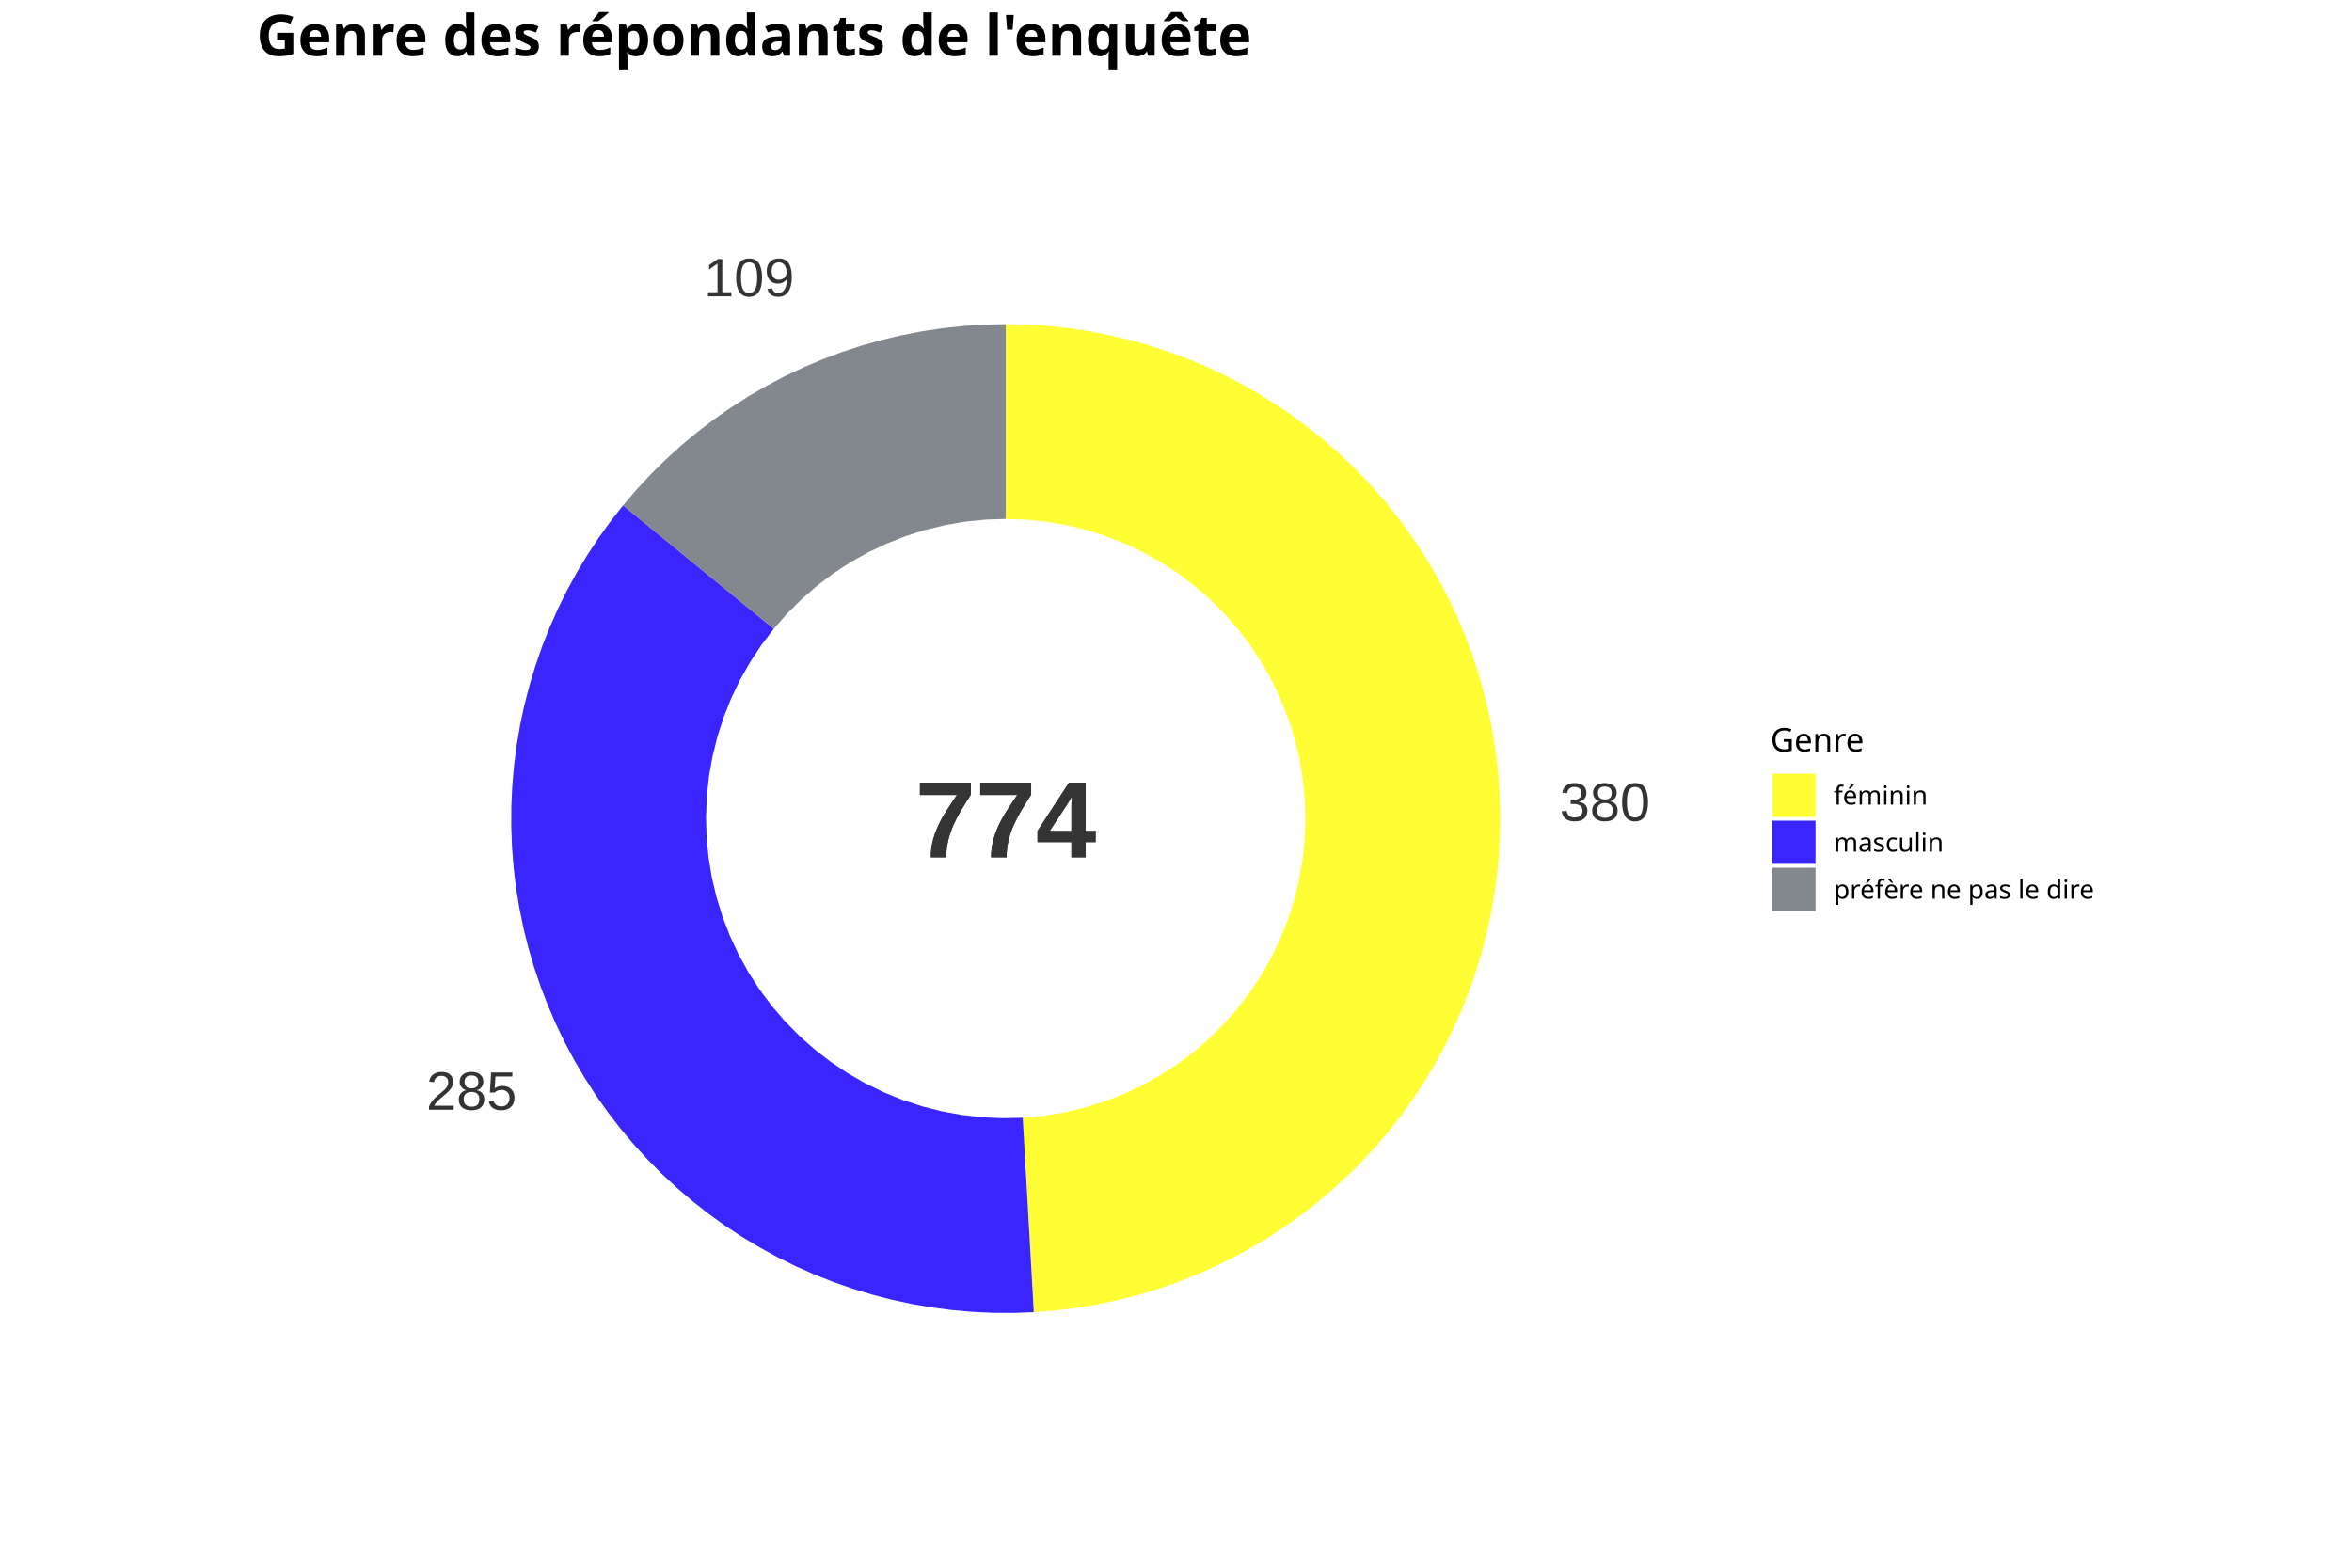
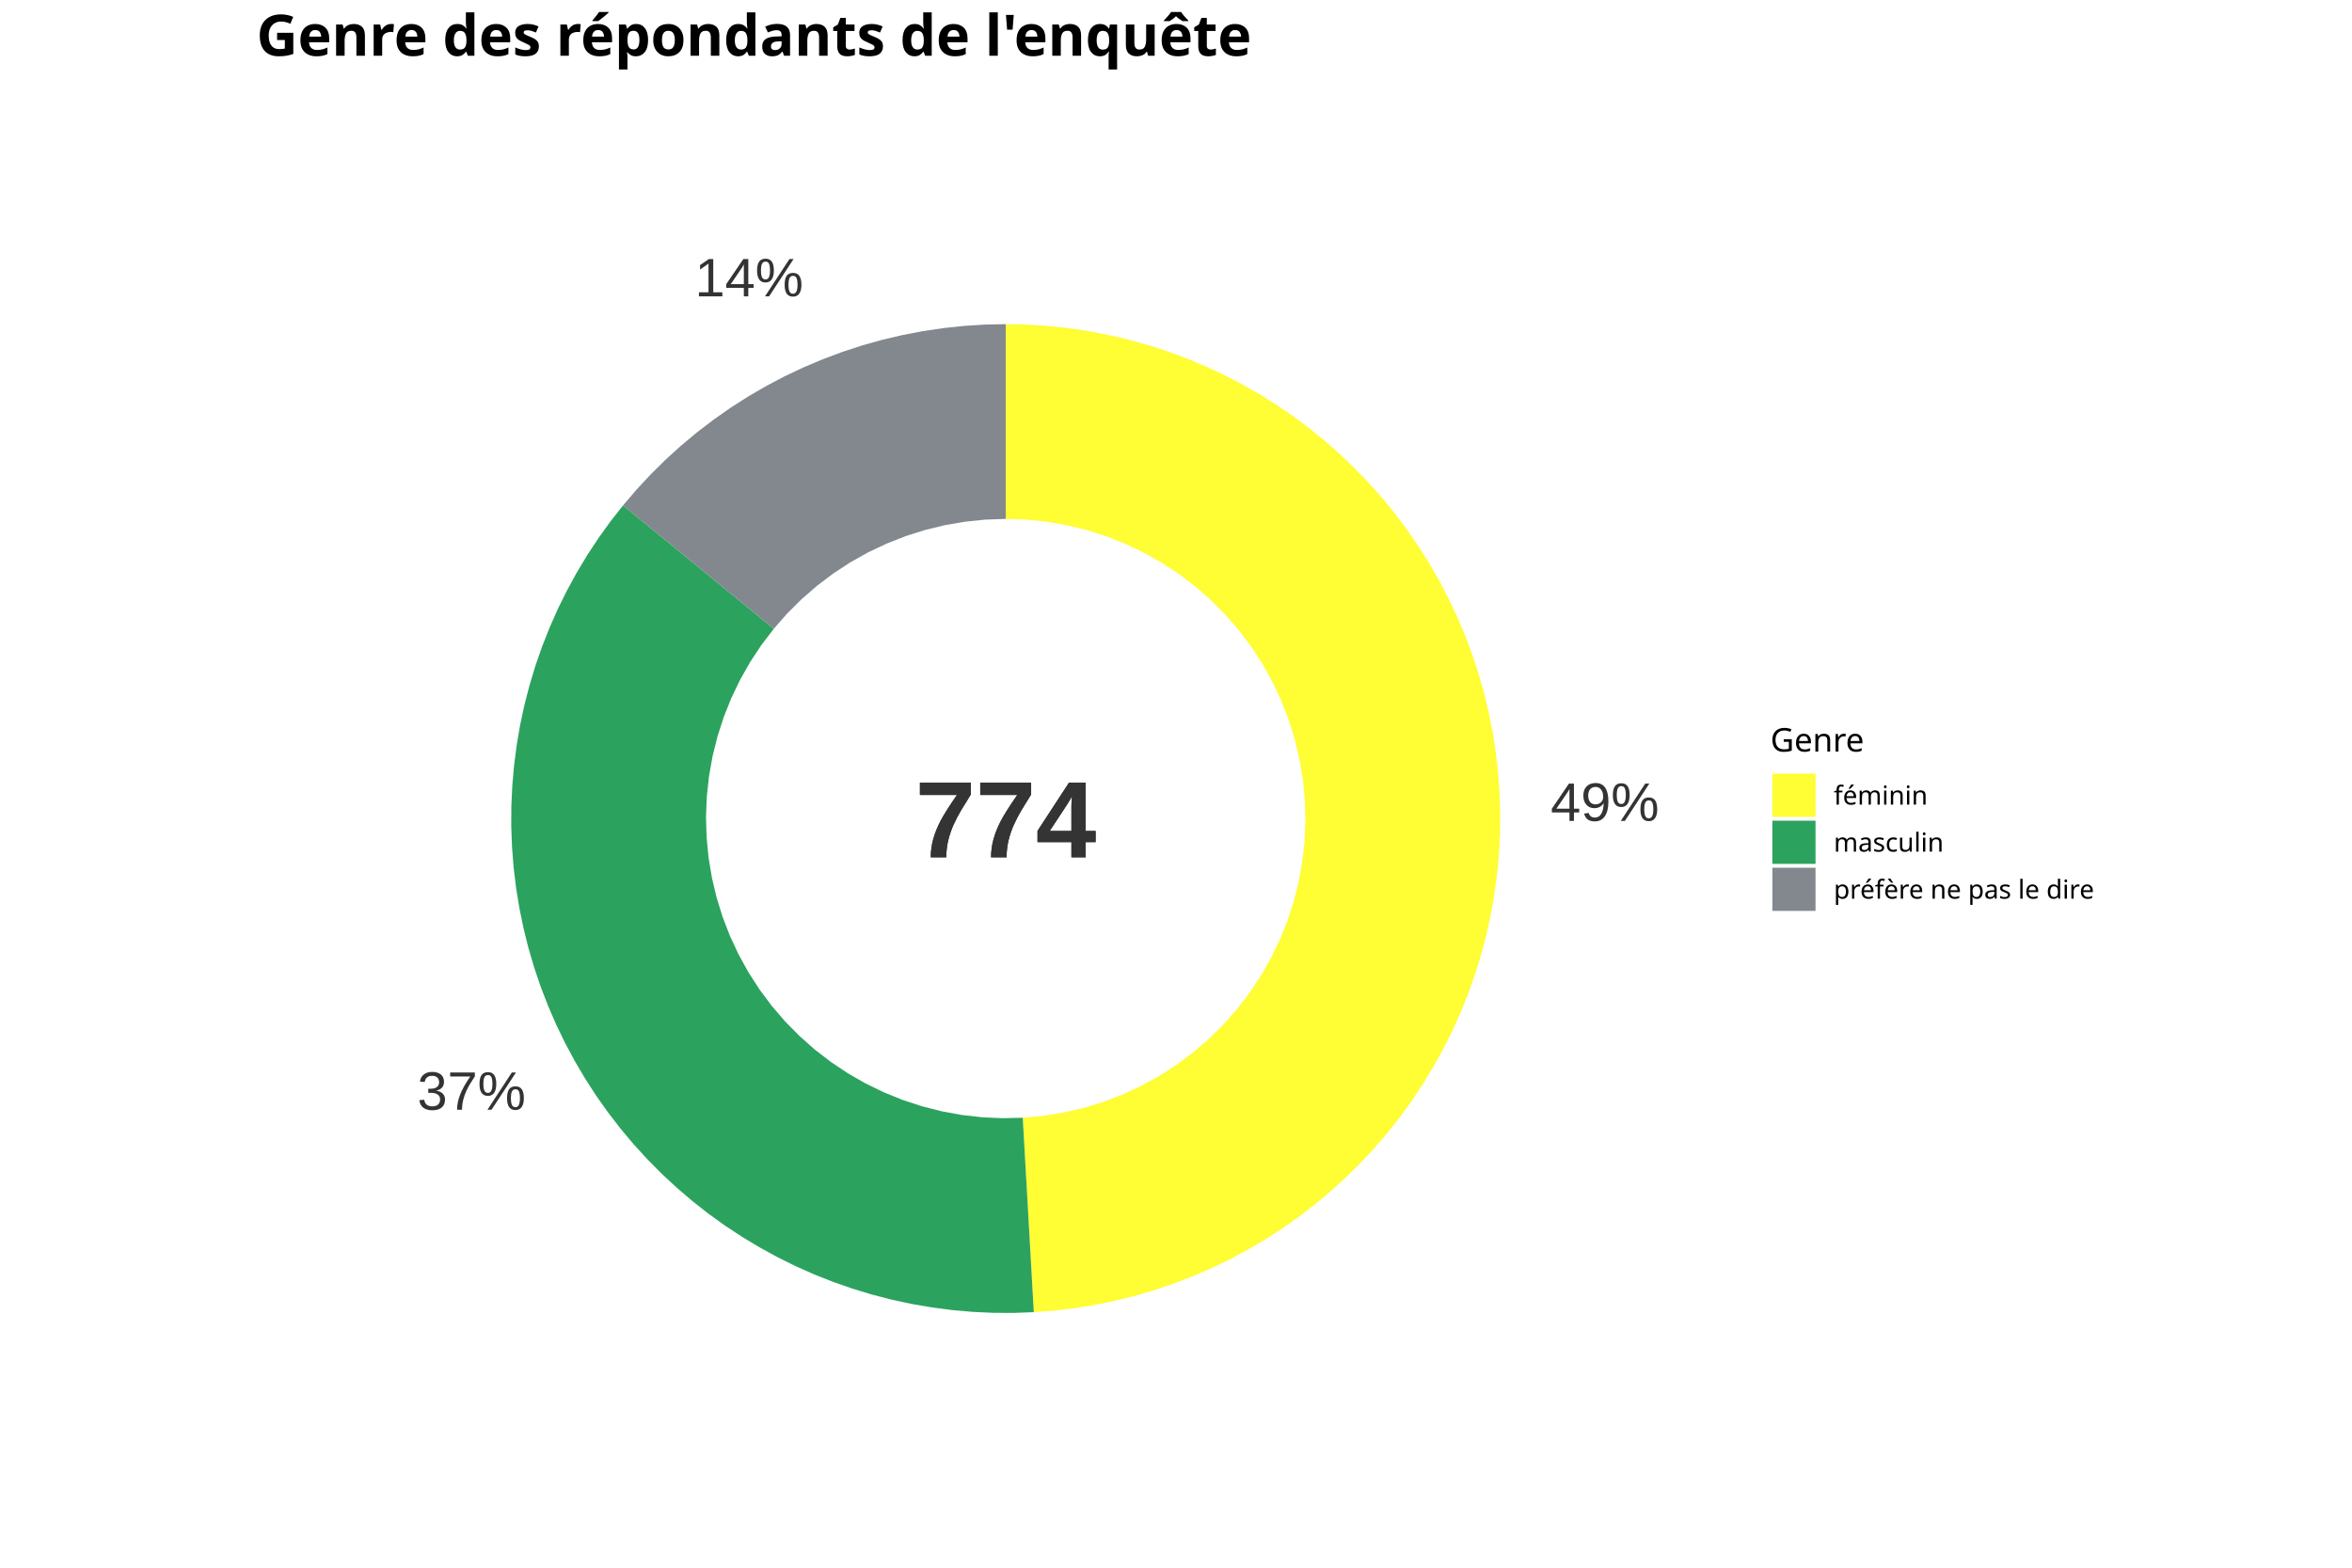
<svg xmlns="http://www.w3.org/2000/svg" class="svglite" width="864.00pt" height="576.00pt" viewBox="0 0 864.00 576.00">
  <defs>
    <style type="text/css">
    .svglite line, .svglite polyline, .svglite polygon, .svglite path, .svglite rect, .svglite circle {
      fill: none;
      stroke: #000000;
      stroke-linecap: round;
      stroke-linejoin: round;
      stroke-miterlimit: 10.00;
    }
    .svglite text {
      white-space: pre;
    }
  </style>
  </defs>
  <rect width="100%" height="100%" style="stroke: none; fill: none;" />
  <defs>
    <clipPath id="cpMC4wMHw4NjQuMDB8MC4wMHw1NzYuMDA=">
      <rect x="0.00" y="0.00" width="864.00" height="576.00" />
    </clipPath>
  </defs>
  <g clip-path="url(#cpMC4wMHw4NjQuMDB8MC4wMHw1NzYuMDA=)">
</g>
  <defs>
    <clipPath id="cpOTQuMjF8NjQ0LjY5fDI1LjUyfDU3Ni4wMA==">
      <rect x="94.21" y="25.52" width="550.48" height="550.48" />
    </clipPath>
  </defs>
  <g clip-path="url(#cpOTQuMjF8NjQ0LjY5fDI1LjUyfDU3Ni4wMA==)">
    <polygon points="375.70,410.68 376.15,418.62 376.60,426.55 377.06,434.49 377.51,442.43 377.96,450.37 378.41,458.31 378.86,466.25 379.31,474.19 379.76,482.12 387.21,481.55 394.63,480.66 402.01,479.48 409.33,477.99 416.58,476.20 423.76,474.11 430.84,471.73 437.82,469.06 444.68,466.11 451.42,462.87 458.01,459.37 464.46,455.59 470.74,451.55 476.86,447.26 482.79,442.72 488.53,437.94 494.07,432.93 499.40,427.69 504.51,422.24 509.39,416.58 514.04,410.73 518.44,404.69 522.59,398.48 526.47,392.10 530.10,385.56 533.45,378.89 536.52,372.08 539.31,365.15 541.82,358.11 544.03,350.97 545.95,343.75 547.56,336.46 548.88,329.10 549.90,321.70 550.60,314.26 551.01,306.80 551.10,299.33 550.89,291.86 550.37,284.41 549.54,276.99 548.42,269.60 546.98,262.27 545.25,255.00 543.22,247.81 540.90,240.71 538.28,233.71 535.38,226.83 532.20,220.07 528.75,213.44 525.02,206.97 521.03,200.65 516.79,194.50 512.29,188.53 507.56,182.75 502.59,177.17 497.40,171.80 491.98,166.65 486.37,161.73 480.55,157.04 474.55,152.59 468.37,148.39 462.02,144.45 455.51,140.78 448.86,137.38 442.08,134.25 435.17,131.40 428.15,128.84 421.03,126.58 413.82,124.60 406.54,122.93 399.20,121.55 391.81,120.48 384.37,119.71 376.92,119.25 369.45,119.10 369.45,127.05 369.45,135.00 369.45,142.95 369.45,150.90 369.45,158.86 369.45,166.81 369.45,174.76 369.45,182.71 369.45,190.66 376.99,190.92 384.49,191.70 391.93,192.98 399.26,194.77 406.45,197.07 413.46,199.84 420.27,203.10 426.84,206.81 433.14,210.96 439.15,215.53 444.82,220.51 450.14,225.86 455.08,231.56 459.62,237.59 463.73,243.91 467.41,250.51 470.62,257.33 473.36,264.37 475.60,271.57 477.35,278.91 478.60,286.35 479.33,293.86 479.54,301.40 479.24,308.94 478.42,316.44 477.09,323.87 475.25,331.19 472.92,338.37 470.10,345.37 466.81,352.16 463.06,358.70 458.87,364.98 454.26,370.96 449.26,376.60 443.87,381.89 438.14,386.80 432.09,391.30 425.74,395.38 419.13,399.01 412.28,402.18 405.23,404.88 398.01,407.08 390.66,408.79 383.21,409.99 375.70,410.68 " style="stroke-width: 1.07; stroke: none; fill: #FFFD33;" />
-     <polygon points="284.25,231.02 278.10,225.99 271.95,220.95 265.79,215.91 259.64,210.88 253.49,205.84 247.34,200.80 241.18,195.77 235.03,190.73 228.88,185.69 224.24,191.60 219.86,197.69 215.73,203.95 211.86,210.39 208.27,216.97 204.94,223.70 201.90,230.56 199.14,237.54 196.68,244.63 194.51,251.81 192.63,259.08 191.06,266.42 189.80,273.81 188.84,281.26 188.19,288.73 187.84,296.23 187.81,303.73 188.09,311.23 188.68,318.71 189.57,326.17 190.78,333.57 192.28,340.92 194.09,348.21 196.20,355.41 198.61,362.52 201.31,369.52 204.29,376.41 207.55,383.16 211.10,389.78 214.91,396.24 218.98,402.55 223.32,408.67 227.90,414.62 232.72,420.37 237.78,425.91 243.06,431.24 248.56,436.35 254.26,441.23 260.16,445.87 266.25,450.26 272.51,454.39 278.94,458.26 285.52,461.87 292.25,465.20 299.10,468.25 306.08,471.01 313.17,473.48 320.35,475.66 327.61,477.54 334.95,479.11 342.35,480.38 349.79,481.35 357.26,482.01 364.76,482.36 372.27,482.40 379.76,482.12 379.31,474.19 378.86,466.25 378.41,458.31 377.96,450.37 377.51,442.43 377.06,434.49 376.60,426.55 376.15,418.62 375.70,410.68 368.21,410.85 360.73,410.51 353.29,409.66 345.92,408.31 338.66,406.46 331.55,404.13 324.61,401.31 317.87,398.03 311.38,394.30 305.15,390.13 299.22,385.55 293.62,380.58 288.37,375.24 283.49,369.56 279.01,363.55 274.95,357.26 271.33,350.70 268.16,343.91 265.46,336.93 263.24,329.77 261.52,322.49 260.29,315.10 259.57,307.64 259.35,300.15 259.65,292.67 260.45,285.22 261.76,277.85 263.57,270.58 265.87,263.45 268.64,256.49 271.89,249.74 275.58,243.23 279.71,236.98 284.25,231.02 " style="stroke-width: 1.07; stroke: none; fill: #3A25FF;" />
+     <polygon points="284.25,231.02 278.10,225.99 271.95,220.95 265.79,215.91 259.64,210.88 253.49,205.84 247.34,200.80 241.18,195.77 235.03,190.73 228.88,185.69 224.24,191.60 219.86,197.69 215.73,203.95 211.86,210.39 208.27,216.97 204.94,223.70 201.90,230.56 199.14,237.54 196.68,244.63 194.51,251.81 192.63,259.08 191.06,266.42 189.80,273.81 188.84,281.26 188.19,288.73 187.84,296.23 187.81,303.73 188.09,311.23 188.68,318.71 189.57,326.17 190.78,333.57 192.28,340.92 194.09,348.21 196.20,355.41 198.61,362.52 201.31,369.52 204.29,376.41 207.55,383.16 211.10,389.78 214.91,396.24 218.98,402.55 223.32,408.67 227.90,414.62 232.72,420.37 237.78,425.91 243.06,431.24 248.56,436.35 254.26,441.23 260.16,445.87 266.25,450.26 272.51,454.39 278.94,458.26 285.52,461.87 292.25,465.20 299.10,468.25 306.08,471.01 313.17,473.48 320.35,475.66 327.61,477.54 334.95,479.11 342.35,480.38 349.79,481.35 357.26,482.01 364.76,482.36 372.27,482.40 379.76,482.12 379.31,474.19 378.86,466.25 378.41,458.31 377.96,450.37 377.51,442.43 377.06,434.49 376.60,426.55 376.15,418.62 375.70,410.68 368.21,410.85 360.73,410.51 353.29,409.66 345.92,408.31 338.66,406.46 331.55,404.13 324.61,401.31 317.87,398.03 311.38,394.30 305.15,390.13 299.22,385.55 293.62,380.58 288.37,375.24 283.49,369.56 279.01,363.55 274.95,357.26 271.33,350.70 268.16,343.91 265.46,336.93 263.24,329.77 261.52,322.49 260.29,315.10 259.57,307.64 259.35,300.15 259.65,292.67 260.45,285.22 261.76,277.85 263.57,270.58 265.87,263.45 268.64,256.49 271.89,249.74 275.58,243.23 279.71,236.98 284.25,231.02 " style="stroke-width: 1.07; stroke: none; fill: #2CA25F;" />
    <polygon points="369.45,190.66 369.45,182.71 369.45,174.76 369.45,166.81 369.45,158.86 369.45,150.90 369.45,142.95 369.45,135.00 369.45,127.05 369.45,119.10 361.80,119.26 354.16,119.74 346.55,120.55 338.98,121.67 331.46,123.12 324.01,124.87 316.64,126.94 309.37,129.32 302.20,132.01 295.15,134.99 288.23,138.26 281.46,141.83 274.84,145.68 268.40,149.80 262.13,154.19 256.05,158.84 250.17,163.74 244.50,168.89 239.06,174.27 233.85,179.87 228.88,185.69 235.03,190.73 241.18,195.77 247.34,200.80 253.49,205.84 259.64,210.88 265.79,215.91 271.95,220.95 278.10,225.99 284.25,231.02 289.19,225.39 294.51,220.11 300.16,215.20 306.14,210.68 312.42,206.58 318.95,202.92 325.73,199.72 332.70,196.98 339.84,194.72 347.12,192.95 354.51,191.68 361.96,190.92 369.45,190.66 " style="stroke-width: 1.07; stroke: none; fill: #82888D;" />
-     <text x="589.55" y="301.61" text-anchor="middle" style="font-size: 19.92px;fill: #333333; font-family: &quot;Arial&quot;;" textLength="34.15px" lengthAdjust="spacingAndGlyphs">380</text>
-     <text x="173.21" y="407.75" text-anchor="middle" style="font-size: 19.92px;fill: #333333; font-family: &quot;Arial&quot;;" textLength="34.15px" lengthAdjust="spacingAndGlyphs">285</text>
-     <text x="275.18" y="108.88" text-anchor="middle" style="font-size: 19.92px;fill: #333333; font-family: &quot;Arial&quot;;" textLength="34.15px" lengthAdjust="spacingAndGlyphs">109</text>
+     <text x="589.55" y="301.61" text-anchor="middle" style="font-size: 19.92px;fill: #333333; font-family: &quot;Arial&quot;;" textLength="39.31px" lengthAdjust="spacingAndGlyphs">49%</text>
+     <text x="173.21" y="407.75" text-anchor="middle" style="font-size: 19.92px;fill: #333333; font-family: &quot;Arial&quot;;" textLength="39.31px" lengthAdjust="spacingAndGlyphs">37%</text>
+     <text x="275.18" y="108.88" text-anchor="middle" style="font-size: 19.92px;fill: #333333; font-family: &quot;Arial&quot;;" textLength="39.31px" lengthAdjust="spacingAndGlyphs">14%</text>
    <text x="369.45" y="314.98" text-anchor="middle" style="font-size: 39.83px; font-weight: bold;fill: #333333; fill-opacity: 0.80; font-family: &quot;Arial&quot;;" textLength="68.34px" lengthAdjust="spacingAndGlyphs">774</text>
    <text x="369.45" y="314.98" text-anchor="middle" style="font-size: 39.83px; font-weight: bold;fill: #333333; fill-opacity: 0.80; font-family: &quot;Arial&quot;;" textLength="68.34px" lengthAdjust="spacingAndGlyphs">774</text>
    <text x="369.45" y="314.98" text-anchor="middle" style="font-size: 39.83px; font-weight: bold;fill: #333333; fill-opacity: 0.80; font-family: &quot;Arial&quot;;" textLength="68.34px" lengthAdjust="spacingAndGlyphs">774</text>
  </g>
  <g clip-path="url(#cpMC4wMHw4NjQuMDB8MC4wMHw1NzYuMDA=)">
    <text x="650.36" y="276.13" style="font-size: 12.00px; font-family: &quot;Noto Sans&quot;;" textLength="34.64px" lengthAdjust="spacingAndGlyphs">Genre</text>
    <rect x="651.07" y="284.26" width="15.86" height="15.86" style="stroke-width: 1.07; stroke: none; stroke-linecap: square; stroke-linejoin: miter; fill: #FFFD33;" />
-     <rect x="651.07" y="301.54" width="15.86" height="15.86" style="stroke-width: 1.07; stroke: none; stroke-linecap: square; stroke-linejoin: miter; fill: #3A25FF;" />
+     <rect x="651.07" y="301.54" width="15.86" height="15.86" style="stroke-width: 1.07; stroke: none; stroke-linecap: square; stroke-linejoin: miter; fill: #2CA25F;" />
    <rect x="651.07" y="318.82" width="15.86" height="15.86" style="stroke-width: 1.07; stroke: none; stroke-linecap: square; stroke-linejoin: miter; fill: #82888D;" />
    <text x="673.62" y="295.62" style="font-size: 9.60px; font-family: &quot;Noto Sans&quot;;" textLength="34.49px" lengthAdjust="spacingAndGlyphs">féminin</text>
    <text x="673.62" y="312.90" style="font-size: 9.60px; font-family: &quot;Noto Sans&quot;;" textLength="40.36px" lengthAdjust="spacingAndGlyphs">masculin</text>
    <text x="673.62" y="330.18" style="font-size: 9.60px; font-family: &quot;Noto Sans&quot;;" textLength="96.18px" lengthAdjust="spacingAndGlyphs">préfère ne pas le dire</text>
    <text x="94.21" y="20.48" style="font-size: 21.00px; font-weight: bold; font-family: &quot;Noto Sans&quot;;" textLength="367.62px" lengthAdjust="spacingAndGlyphs">Genre des répondants de l'enquête</text>
  </g>
</svg>
